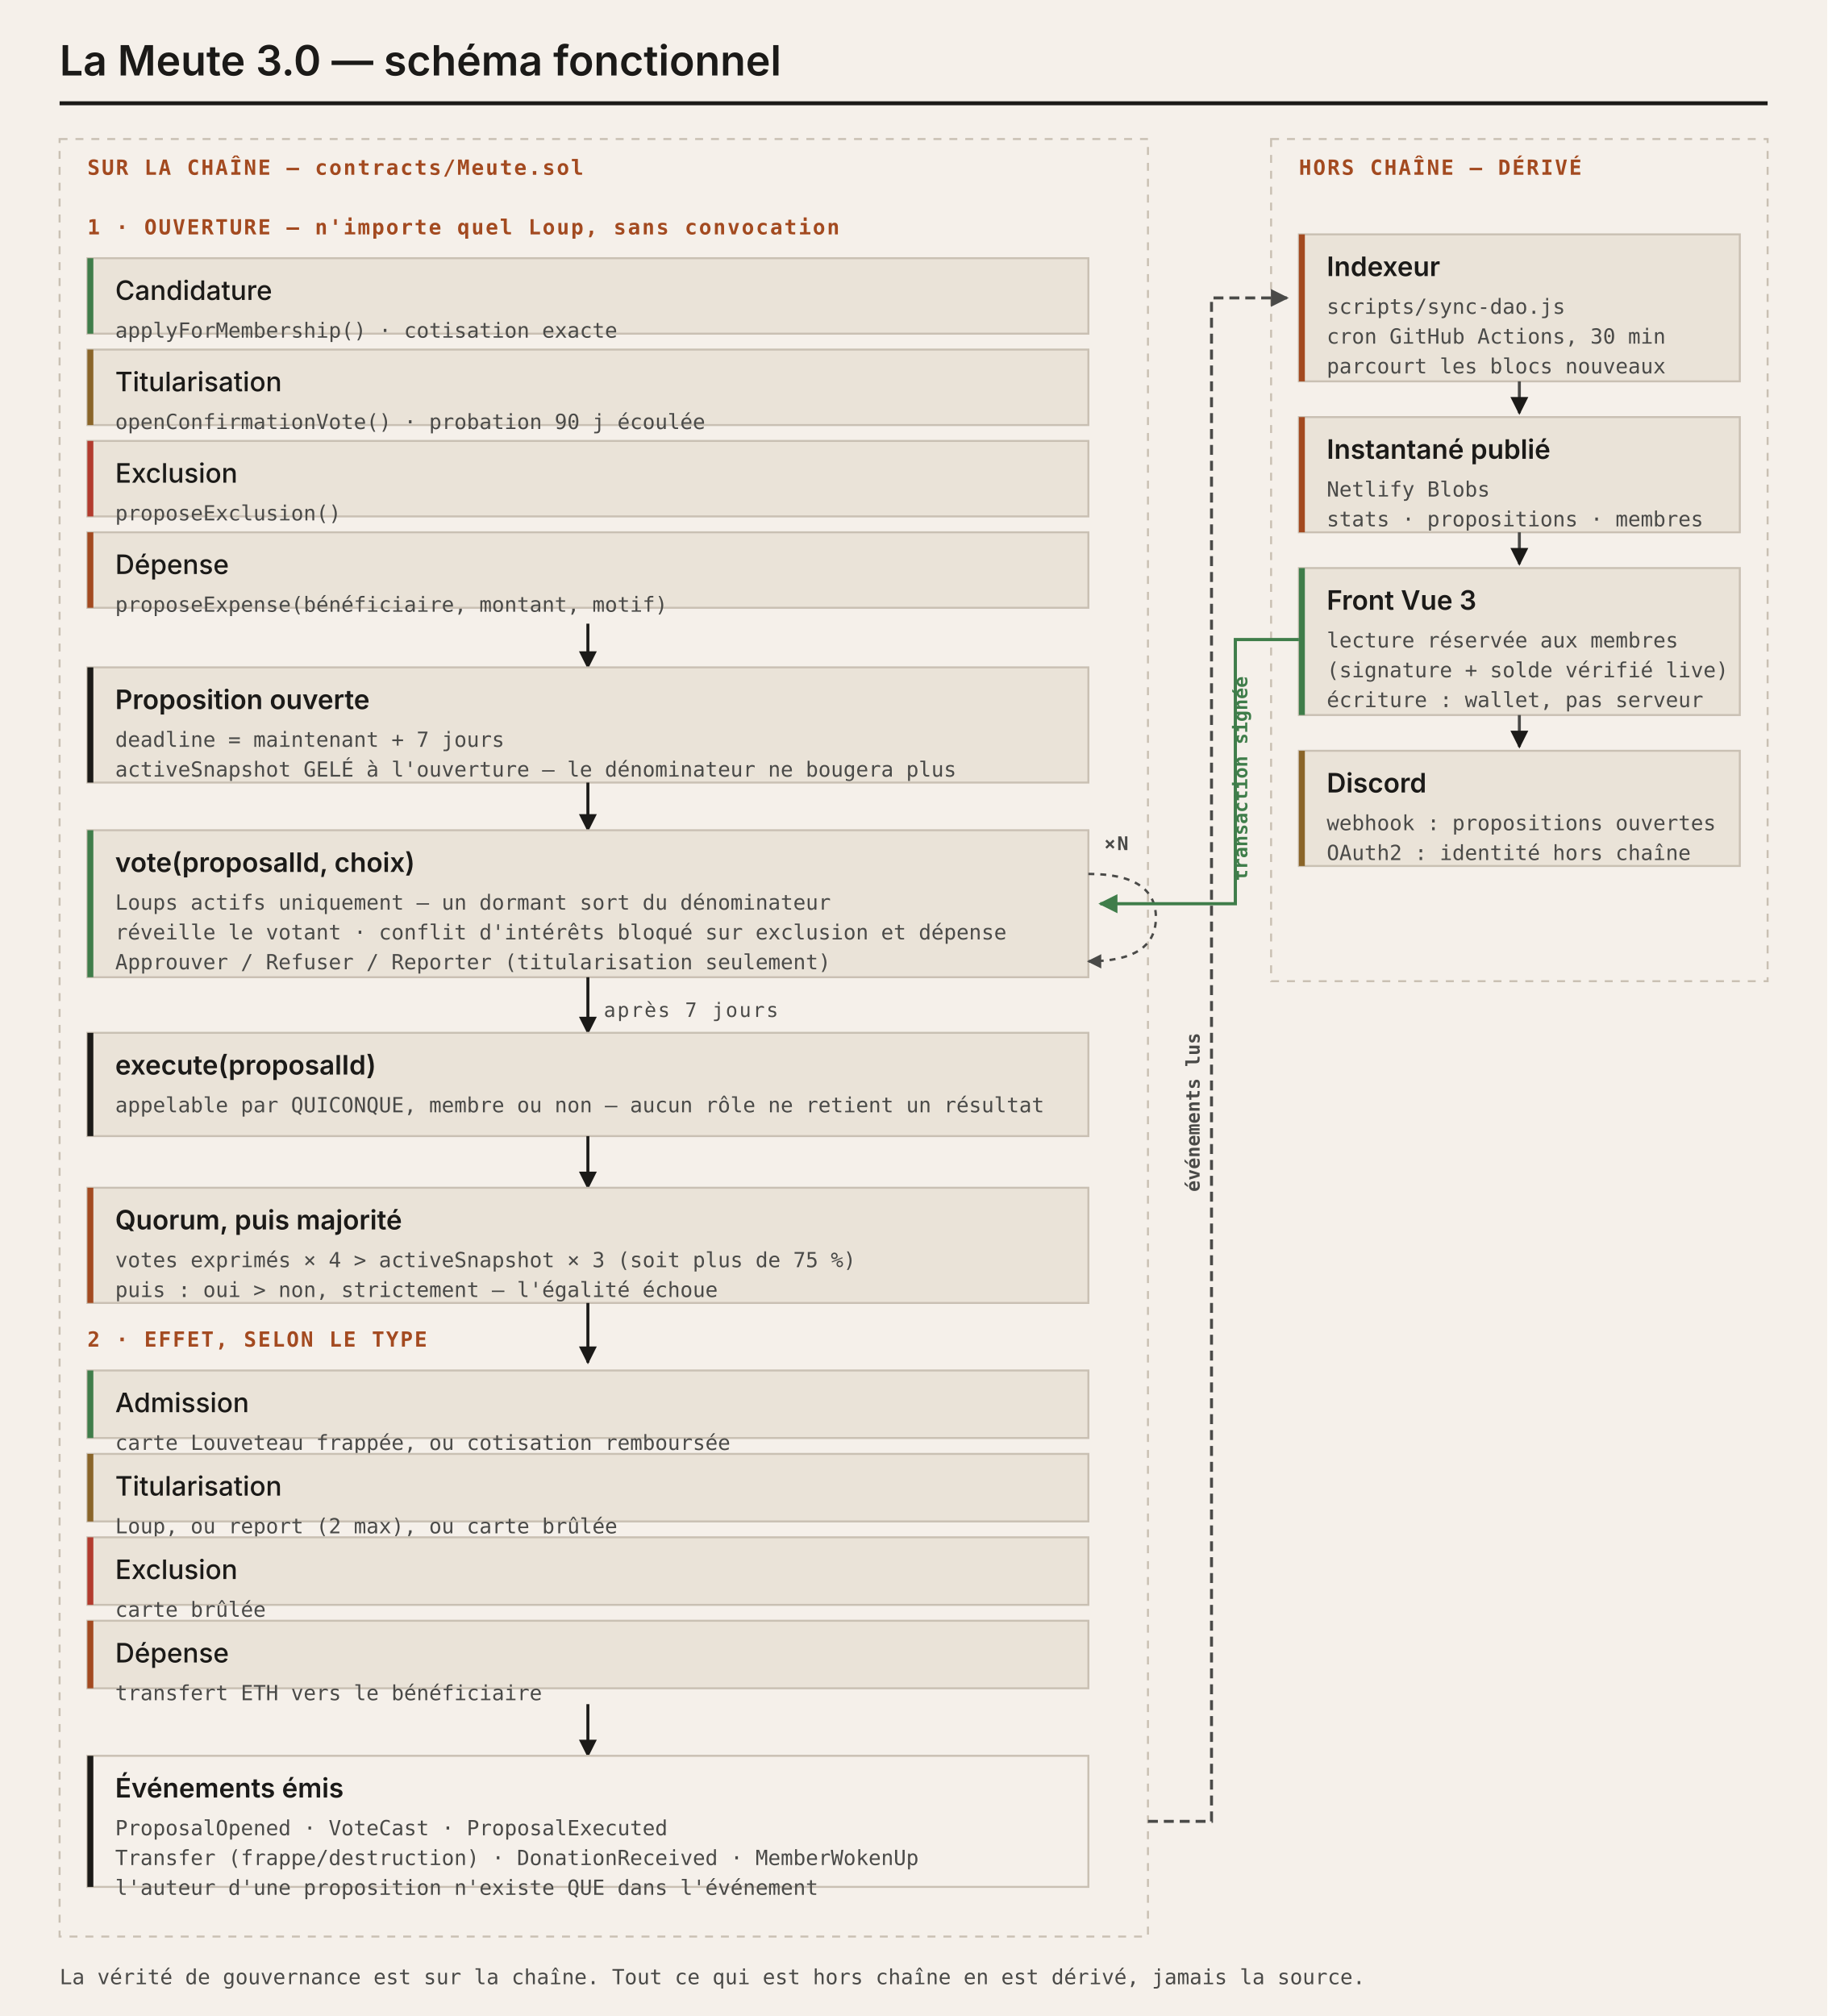
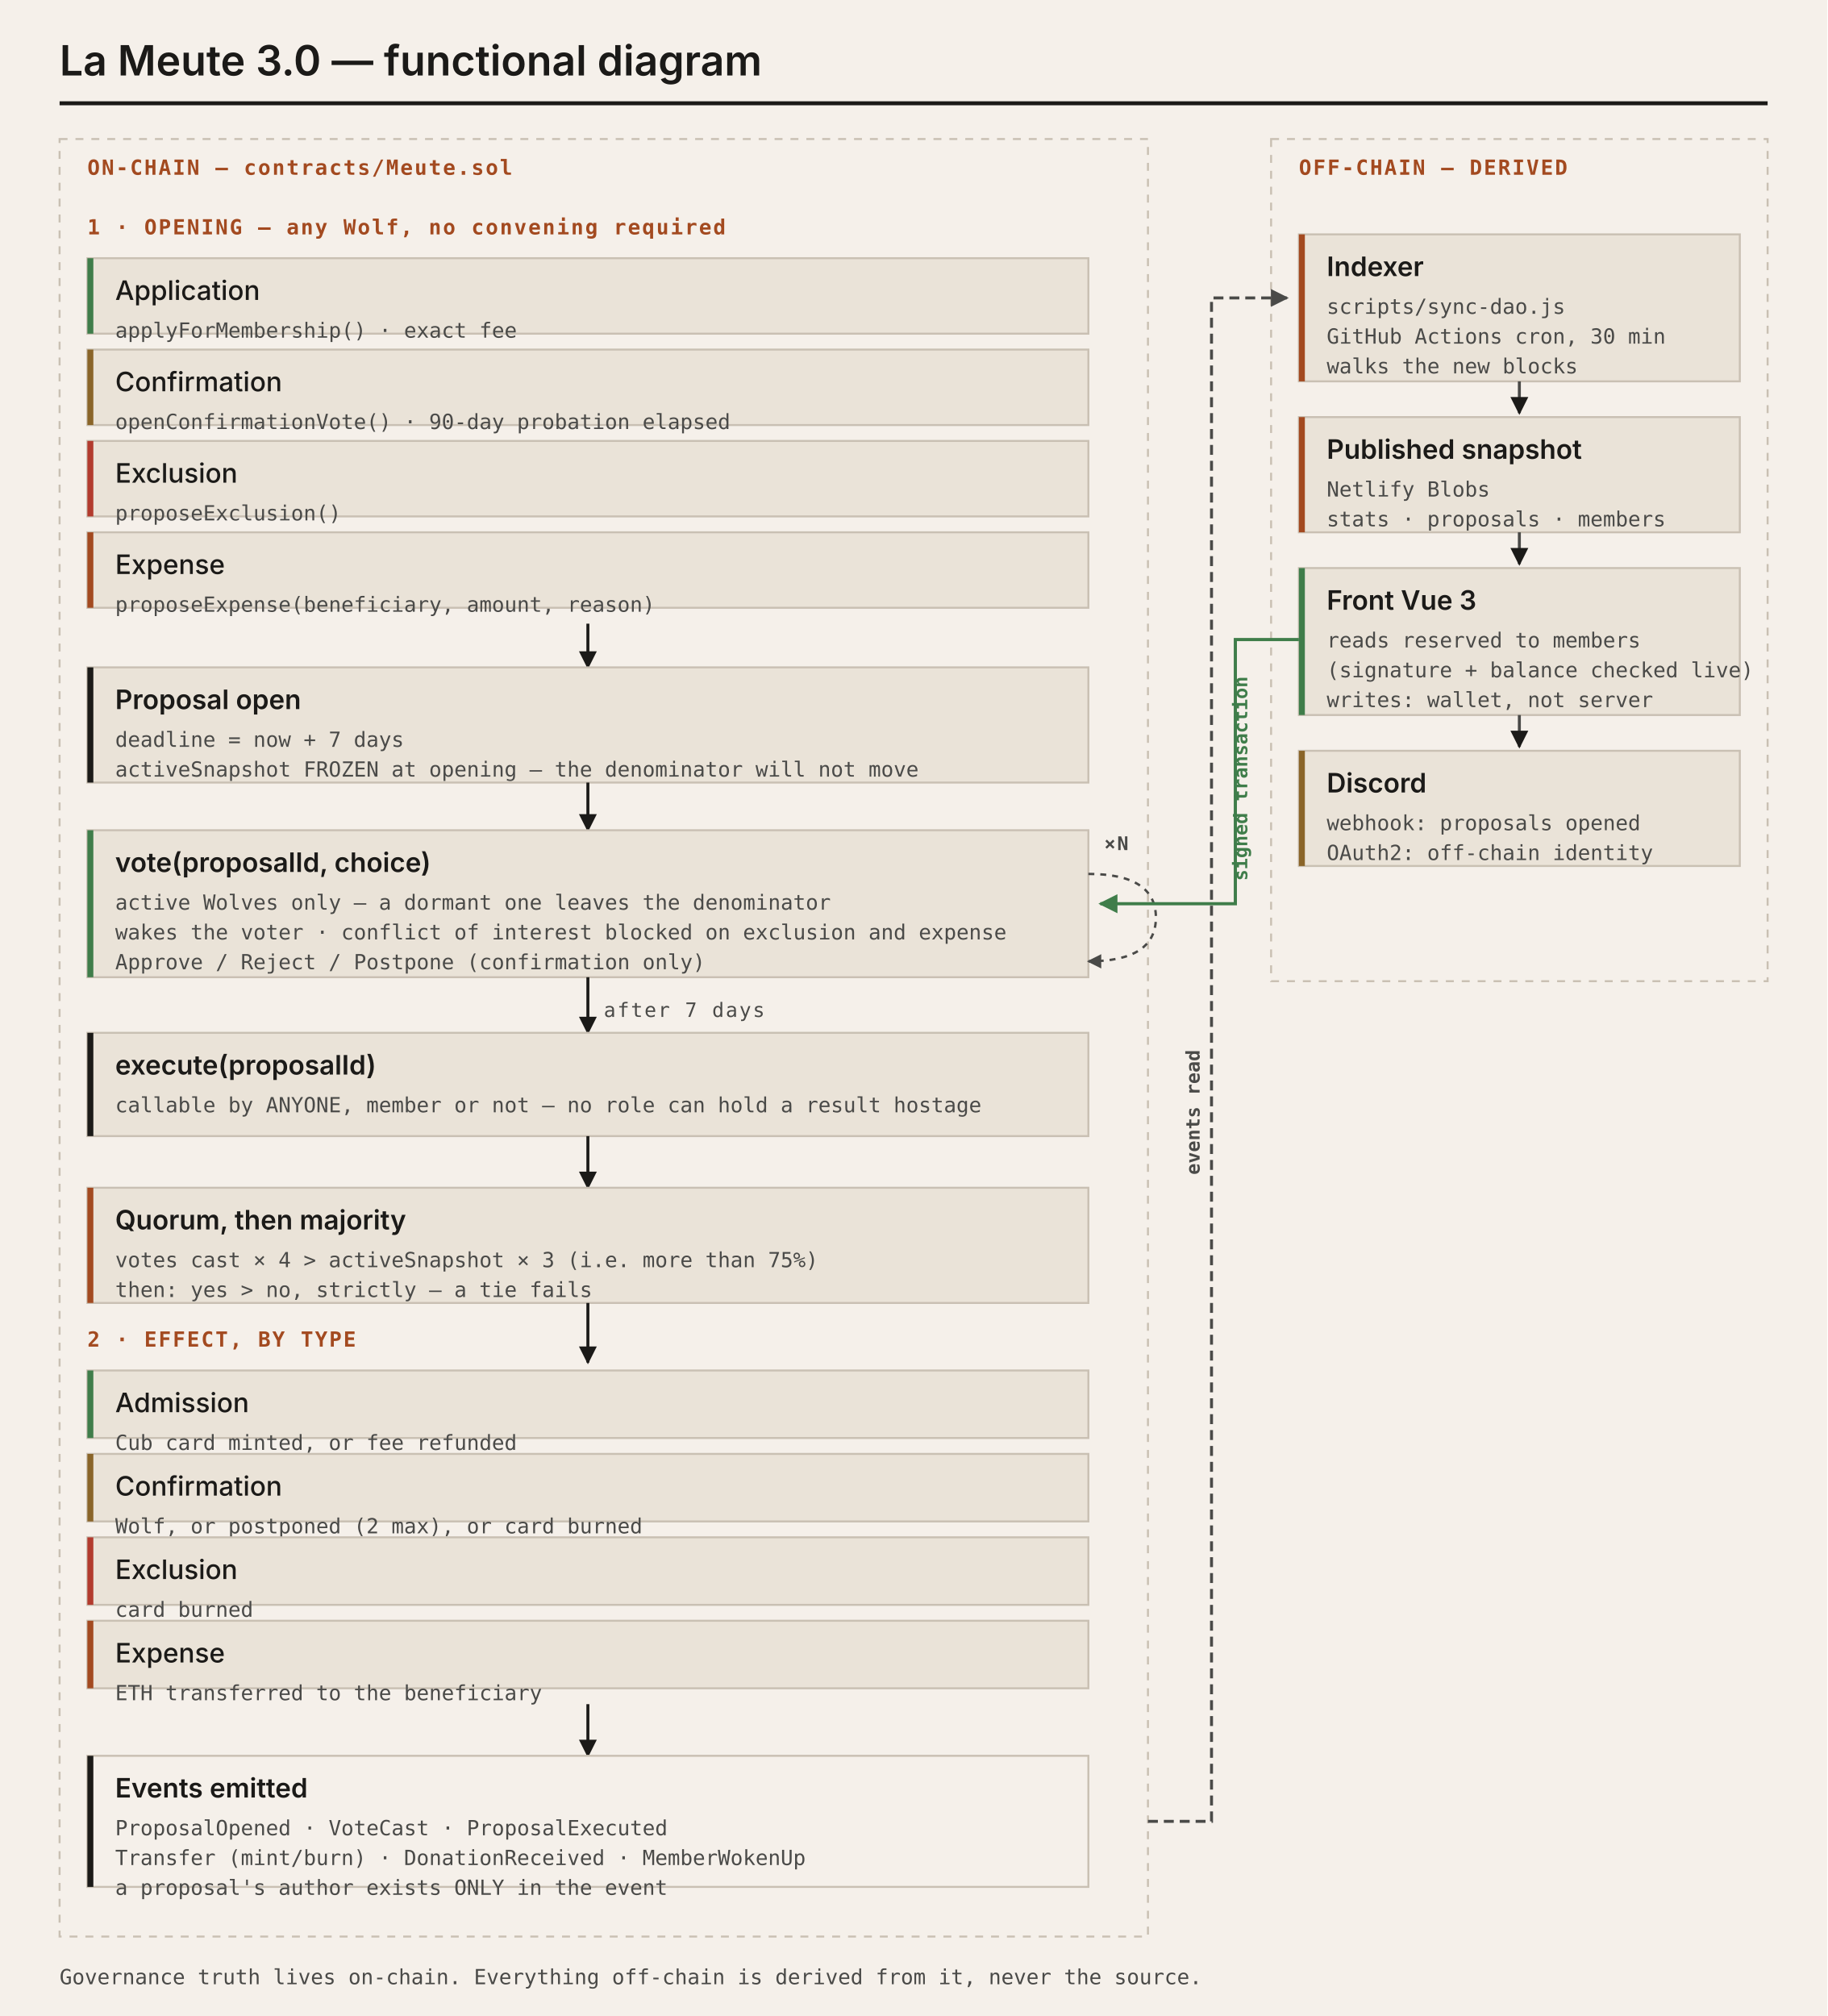
<svg xmlns="http://www.w3.org/2000/svg" viewBox="0 0 920 1015" width="920" height="1015" font-family="Inter,Helvetica,Arial,sans-serif">
  <defs>
    <marker id="a" viewBox="0 0 10 10" refX="9" refY="5" markerWidth="6" markerHeight="6" orient="auto-start-reverse">
      <path d="M0 0 L10 5 L0 10 z" fill="#1b1a18" />
    </marker>
    <marker id="ag" viewBox="0 0 10 10" refX="9" refY="5" markerWidth="6" markerHeight="6" orient="auto-start-reverse">
      <path d="M0 0 L10 5 L0 10 z" fill="#3f7d4a" />
    </marker>
    <marker id="ad" viewBox="0 0 10 10" refX="9" refY="5" markerWidth="6" markerHeight="6" orient="auto-start-reverse">
      <path d="M0 0 L10 5 L0 10 z" fill="#4a4a48" />
    </marker>
  </defs>
  <rect width="920" height="1015" fill="#f5f0ea" />
-   <text x="30" y="38" font-size="21" font-weight="600" fill="#1b1a18">La Meute 3.0 — schéma fonctionnel</text>
+   <text x="30" y="38" font-size="21" font-weight="600" fill="#1b1a18">La Meute 3.0 — functional diagram</text>
  <line x1="30" y1="52" x2="890" y2="52" stroke="#1b1a18" stroke-width="2" />
  <rect x="30" y="70" width="548" height="905" fill="none" stroke="#c9c0b3" stroke-dasharray="4 4" />
  <rect x="640" y="70" width="250" height="424" fill="none" stroke="#c9c0b3" stroke-dasharray="4 4" />
-   <text x="44" y="88" font-family="IBM Plex Mono,Menlo,monospace" font-size="10.5" font-weight="600" fill="#a34a20" text-anchor="start" letter-spacing="0.08em">SUR LA CHAÎNE — contracts/Meute.sol</text>
-   <text x="654" y="88" font-family="IBM Plex Mono,Menlo,monospace" font-size="10.5" font-weight="600" fill="#a34a20" text-anchor="start" letter-spacing="0.08em">HORS CHAÎNE — DÉRIVÉ</text>
-   <text x="44" y="118" font-family="IBM Plex Mono,Menlo,monospace" font-size="10.5" font-weight="600" fill="#a34a20" text-anchor="start" letter-spacing="0.08em">1 · OUVERTURE — n'importe quel Loup, sans convocation</text>
+   <text x="44" y="88" font-family="IBM Plex Mono,Menlo,monospace" font-size="10.5" font-weight="600" fill="#a34a20" text-anchor="start" letter-spacing="0.08em">ON-CHAIN — contracts/Meute.sol</text>
+   <text x="654" y="88" font-family="IBM Plex Mono,Menlo,monospace" font-size="10.5" font-weight="600" fill="#a34a20" text-anchor="start" letter-spacing="0.08em">OFF-CHAIN — DERIVED</text>
+   <text x="44" y="118" font-family="IBM Plex Mono,Menlo,monospace" font-size="10.5" font-weight="600" fill="#a34a20" text-anchor="start" letter-spacing="0.08em">1 · OPENING — any Wolf, no convening required</text>
  <rect x="44" y="130" width="504" height="38" fill="#eae3d8" stroke="#c9c0b3" stroke-width="1" />
  <rect x="44" y="130" width="3" height="38" fill="#3f7d4a" />
-   <text x="58" y="151" font-size="13.5" font-weight="500" fill="#1b1a18">Candidature</text>
-   <text x="58" y="170" font-family="IBM Plex Mono,Menlo,monospace" font-size="10.5" fill="#4a4a48">applyForMembership()  ·  cotisation exacte</text>
+   <text x="58" y="151" font-size="13.5" font-weight="500" fill="#1b1a18">Application</text>
+   <text x="58" y="170" font-family="IBM Plex Mono,Menlo,monospace" font-size="10.5" fill="#4a4a48">applyForMembership()  ·  exact fee</text>
  <rect x="44" y="176" width="504" height="38" fill="#eae3d8" stroke="#c9c0b3" stroke-width="1" />
  <rect x="44" y="176" width="3" height="38" fill="#8a6529" />
-   <text x="58" y="197" font-size="13.5" font-weight="500" fill="#1b1a18">Titularisation</text>
-   <text x="58" y="216" font-family="IBM Plex Mono,Menlo,monospace" font-size="10.5" fill="#4a4a48">openConfirmationVote()  ·  probation 90 j écoulée</text>
+   <text x="58" y="197" font-size="13.5" font-weight="500" fill="#1b1a18">Confirmation</text>
+   <text x="58" y="216" font-family="IBM Plex Mono,Menlo,monospace" font-size="10.5" fill="#4a4a48">openConfirmationVote()  ·  90-day probation elapsed</text>
  <rect x="44" y="222" width="504" height="38" fill="#eae3d8" stroke="#c9c0b3" stroke-width="1" />
  <rect x="44" y="222" width="3" height="38" fill="#b23b2e" />
  <text x="58" y="243" font-size="13.5" font-weight="500" fill="#1b1a18">Exclusion</text>
  <text x="58" y="262" font-family="IBM Plex Mono,Menlo,monospace" font-size="10.5" fill="#4a4a48">proposeExclusion()</text>
  <rect x="44" y="268" width="504" height="38" fill="#eae3d8" stroke="#c9c0b3" stroke-width="1" />
  <rect x="44" y="268" width="3" height="38" fill="#a34a20" />
-   <text x="58" y="289" font-size="13.5" font-weight="500" fill="#1b1a18">Dépense</text>
-   <text x="58" y="308" font-family="IBM Plex Mono,Menlo,monospace" font-size="10.5" fill="#4a4a48">proposeExpense(bénéficiaire, montant, motif)</text>
+   <text x="58" y="289" font-size="13.5" font-weight="500" fill="#1b1a18">Expense</text>
+   <text x="58" y="308" font-family="IBM Plex Mono,Menlo,monospace" font-size="10.5" fill="#4a4a48">proposeExpense(beneficiary, amount, reason)</text>
  <line x1="296" y1="314" x2="296" y2="336" stroke="#1b1a18" stroke-width="1.5" marker-end="url(#a)" />
  <rect x="44" y="336" width="504" height="58" fill="#eae3d8" stroke="#c9c0b3" stroke-width="1" />
  <rect x="44" y="336" width="3" height="58" fill="#1b1a18" />
-   <text x="58" y="357" font-size="13.5" font-weight="600" fill="#1b1a18">Proposition ouverte</text>
-   <text x="58" y="376" font-family="IBM Plex Mono,Menlo,monospace" font-size="10.5" fill="#4a4a48">deadline = maintenant + 7 jours</text>
-   <text x="58" y="391" font-family="IBM Plex Mono,Menlo,monospace" font-size="10.5" fill="#4a4a48">activeSnapshot GELÉ à l'ouverture — le dénominateur ne bougera plus</text>
+   <text x="58" y="357" font-size="13.5" font-weight="600" fill="#1b1a18">Proposal open</text>
+   <text x="58" y="376" font-family="IBM Plex Mono,Menlo,monospace" font-size="10.5" fill="#4a4a48">deadline = now + 7 days</text>
+   <text x="58" y="391" font-family="IBM Plex Mono,Menlo,monospace" font-size="10.5" fill="#4a4a48">activeSnapshot FROZEN at opening — the denominator will not move</text>
  <line x1="296" y1="394" x2="296" y2="418" stroke="#1b1a18" stroke-width="1.5" marker-end="url(#a)" />
  <rect x="44" y="418" width="504" height="74" fill="#eae3d8" stroke="#c9c0b3" stroke-width="1" />
  <rect x="44" y="418" width="3" height="74" fill="#3f7d4a" />
-   <text x="58" y="439" font-size="13.5" font-weight="600" fill="#1b1a18">vote(proposalId, choix)</text>
-   <text x="58" y="458" font-family="IBM Plex Mono,Menlo,monospace" font-size="10.5" fill="#4a4a48">Loups actifs uniquement — un dormant sort du dénominateur</text>
-   <text x="58" y="473" font-family="IBM Plex Mono,Menlo,monospace" font-size="10.5" fill="#4a4a48">réveille le votant  ·  conflit d'intérêts bloqué sur exclusion et dépense</text>
-   <text x="58" y="488" font-family="IBM Plex Mono,Menlo,monospace" font-size="10.5" fill="#4a4a48">Approuver / Refuser / Reporter (titularisation seulement)</text>
+   <text x="58" y="439" font-size="13.5" font-weight="600" fill="#1b1a18">vote(proposalId, choice)</text>
+   <text x="58" y="458" font-family="IBM Plex Mono,Menlo,monospace" font-size="10.5" fill="#4a4a48">active Wolves only — a dormant one leaves the denominator</text>
+   <text x="58" y="473" font-family="IBM Plex Mono,Menlo,monospace" font-size="10.5" fill="#4a4a48">wakes the voter  ·  conflict of interest blocked on exclusion and expense</text>
+   <text x="58" y="488" font-family="IBM Plex Mono,Menlo,monospace" font-size="10.5" fill="#4a4a48">Approve / Reject / Postpone (confirmation only)</text>
  <path d="M548 440 q34 0 34 22 q0 22 -34 22" fill="none" stroke="#4a4a48" stroke-width="1.2" stroke-dasharray="3 3" marker-end="url(#ad)" />
  <text x="556" y="428" font-family="IBM Plex Mono,Menlo,monospace" font-size="9.5" font-weight="600" fill="#4a4a48" text-anchor="start" letter-spacing="0.08em">×N</text>
  <line x1="296" y1="492" x2="296" y2="520" stroke="#1b1a18" stroke-width="1.5" marker-end="url(#a)" />
-   <text x="304" y="512" font-family="IBM Plex Mono,Menlo,monospace" font-size="10" font-weight="500" fill="#4a4a48" text-anchor="start" letter-spacing="0.08em">après 7 jours</text>
+   <text x="304" y="512" font-family="IBM Plex Mono,Menlo,monospace" font-size="10" font-weight="500" fill="#4a4a48" text-anchor="start" letter-spacing="0.08em">after 7 days</text>
  <rect x="44" y="520" width="504" height="52" fill="#eae3d8" stroke="#c9c0b3" stroke-width="1" />
  <rect x="44" y="520" width="3" height="52" fill="#1b1a18" />
  <text x="58" y="541" font-size="13.5" font-weight="600" fill="#1b1a18">execute(proposalId)</text>
-   <text x="58" y="560" font-family="IBM Plex Mono,Menlo,monospace" font-size="10.5" fill="#4a4a48">appelable par QUICONQUE, membre ou non — aucun rôle ne retient un résultat</text>
+   <text x="58" y="560" font-family="IBM Plex Mono,Menlo,monospace" font-size="10.5" fill="#4a4a48">callable by ANYONE, member or not — no role can hold a result hostage</text>
  <line x1="296" y1="572" x2="296" y2="598" stroke="#1b1a18" stroke-width="1.5" marker-end="url(#a)" />
  <rect x="44" y="598" width="504" height="58" fill="#eae3d8" stroke="#c9c0b3" stroke-width="1" />
  <rect x="44" y="598" width="3" height="58" fill="#a34a20" />
-   <text x="58" y="619" font-size="13.5" font-weight="600" fill="#1b1a18">Quorum, puis majorité</text>
-   <text x="58" y="638" font-family="IBM Plex Mono,Menlo,monospace" font-size="10.5" fill="#4a4a48">votes exprimés × 4  &gt;  activeSnapshot × 3        (soit plus de 75 %)</text>
-   <text x="58" y="653" font-family="IBM Plex Mono,Menlo,monospace" font-size="10.5" fill="#4a4a48">puis : oui &gt; non, strictement — l'égalité échoue</text>
+   <text x="58" y="619" font-size="13.5" font-weight="600" fill="#1b1a18">Quorum, then majority</text>
+   <text x="58" y="638" font-family="IBM Plex Mono,Menlo,monospace" font-size="10.5" fill="#4a4a48">votes cast × 4  &gt;  activeSnapshot × 3        (i.e. more than 75%)</text>
+   <text x="58" y="653" font-family="IBM Plex Mono,Menlo,monospace" font-size="10.5" fill="#4a4a48">then: yes &gt; no, strictly — a tie fails</text>
  <line x1="296" y1="656" x2="296" y2="686" stroke="#1b1a18" stroke-width="1.5" marker-end="url(#a)" />
-   <text x="44" y="678" font-family="IBM Plex Mono,Menlo,monospace" font-size="10.5" font-weight="600" fill="#a34a20" text-anchor="start" letter-spacing="0.08em">2 · EFFET, SELON LE TYPE</text>
+   <text x="44" y="678" font-family="IBM Plex Mono,Menlo,monospace" font-size="10.5" font-weight="600" fill="#a34a20" text-anchor="start" letter-spacing="0.08em">2 · EFFECT, BY TYPE</text>
  <rect x="44" y="690" width="504" height="34" fill="#eae3d8" stroke="#c9c0b3" stroke-width="1" />
  <rect x="44" y="690" width="3" height="34" fill="#3f7d4a" />
  <text x="58" y="711" font-size="13.5" font-weight="500" fill="#1b1a18">Admission</text>
-   <text x="58" y="730" font-family="IBM Plex Mono,Menlo,monospace" font-size="10.5" fill="#4a4a48">carte Louveteau frappée, ou cotisation remboursée</text>
+   <text x="58" y="730" font-family="IBM Plex Mono,Menlo,monospace" font-size="10.5" fill="#4a4a48">Cub card minted, or fee refunded</text>
  <rect x="44" y="732" width="504" height="34" fill="#eae3d8" stroke="#c9c0b3" stroke-width="1" />
  <rect x="44" y="732" width="3" height="34" fill="#8a6529" />
-   <text x="58" y="753" font-size="13.5" font-weight="500" fill="#1b1a18">Titularisation</text>
-   <text x="58" y="772" font-family="IBM Plex Mono,Menlo,monospace" font-size="10.5" fill="#4a4a48">Loup, ou report (2 max), ou carte brûlée</text>
+   <text x="58" y="753" font-size="13.5" font-weight="500" fill="#1b1a18">Confirmation</text>
+   <text x="58" y="772" font-family="IBM Plex Mono,Menlo,monospace" font-size="10.5" fill="#4a4a48">Wolf, or postponed (2 max), or card burned</text>
  <rect x="44" y="774" width="504" height="34" fill="#eae3d8" stroke="#c9c0b3" stroke-width="1" />
  <rect x="44" y="774" width="3" height="34" fill="#b23b2e" />
  <text x="58" y="795" font-size="13.5" font-weight="500" fill="#1b1a18">Exclusion</text>
-   <text x="58" y="814" font-family="IBM Plex Mono,Menlo,monospace" font-size="10.5" fill="#4a4a48">carte brûlée</text>
+   <text x="58" y="814" font-family="IBM Plex Mono,Menlo,monospace" font-size="10.5" fill="#4a4a48">card burned</text>
  <rect x="44" y="816" width="504" height="34" fill="#eae3d8" stroke="#c9c0b3" stroke-width="1" />
  <rect x="44" y="816" width="3" height="34" fill="#a34a20" />
-   <text x="58" y="837" font-size="13.5" font-weight="500" fill="#1b1a18">Dépense</text>
-   <text x="58" y="856" font-family="IBM Plex Mono,Menlo,monospace" font-size="10.5" fill="#4a4a48">transfert ETH vers le bénéficiaire</text>
+   <text x="58" y="837" font-size="13.5" font-weight="500" fill="#1b1a18">Expense</text>
+   <text x="58" y="856" font-family="IBM Plex Mono,Menlo,monospace" font-size="10.5" fill="#4a4a48">ETH transferred to the beneficiary</text>
  <line x1="296" y1="858" x2="296" y2="884" stroke="#1b1a18" stroke-width="1.5" marker-end="url(#a)" />
  <rect x="44" y="884" width="504" height="66" fill="#f5f0ea" stroke="#c9c0b3" stroke-width="1" />
  <rect x="44" y="884" width="3" height="66" fill="#1b1a18" />
-   <text x="58" y="905" font-size="13.5" font-weight="600" fill="#1b1a18">Événements émis</text>
+   <text x="58" y="905" font-size="13.5" font-weight="600" fill="#1b1a18">Events emitted</text>
  <text x="58" y="924" font-family="IBM Plex Mono,Menlo,monospace" font-size="10.5" fill="#4a4a48">ProposalOpened · VoteCast · ProposalExecuted</text>
-   <text x="58" y="939" font-family="IBM Plex Mono,Menlo,monospace" font-size="10.5" fill="#4a4a48">Transfer (frappe/destruction) · DonationReceived · MemberWokenUp</text>
-   <text x="58" y="954" font-family="IBM Plex Mono,Menlo,monospace" font-size="10.5" fill="#4a4a48">l'auteur d'une proposition n'existe QUE dans l'événement</text>
+   <text x="58" y="939" font-family="IBM Plex Mono,Menlo,monospace" font-size="10.5" fill="#4a4a48">Transfer (mint/burn) · DonationReceived · MemberWokenUp</text>
+   <text x="58" y="954" font-family="IBM Plex Mono,Menlo,monospace" font-size="10.5" fill="#4a4a48">a proposal's author exists ONLY in the event</text>
  <rect x="654" y="118" width="222" height="74" fill="#eae3d8" stroke="#c9c0b3" stroke-width="1" />
  <rect x="654" y="118" width="3" height="74" fill="#a34a20" />
-   <text x="668" y="139" font-size="13.5" font-weight="600" fill="#1b1a18">Indexeur</text>
+   <text x="668" y="139" font-size="13.5" font-weight="600" fill="#1b1a18">Indexer</text>
  <text x="668" y="158" font-family="IBM Plex Mono,Menlo,monospace" font-size="10.5" fill="#4a4a48">scripts/sync-dao.js</text>
-   <text x="668" y="173" font-family="IBM Plex Mono,Menlo,monospace" font-size="10.5" fill="#4a4a48">cron GitHub Actions, 30 min</text>
-   <text x="668" y="188" font-family="IBM Plex Mono,Menlo,monospace" font-size="10.5" fill="#4a4a48">parcourt les blocs nouveaux</text>
+   <text x="668" y="173" font-family="IBM Plex Mono,Menlo,monospace" font-size="10.5" fill="#4a4a48">GitHub Actions cron, 30 min</text>
+   <text x="668" y="188" font-family="IBM Plex Mono,Menlo,monospace" font-size="10.5" fill="#4a4a48">walks the new blocks</text>
  <rect x="654" y="210" width="222" height="58" fill="#eae3d8" stroke="#c9c0b3" stroke-width="1" />
  <rect x="654" y="210" width="3" height="58" fill="#a34a20" />
-   <text x="668" y="231" font-size="13.5" font-weight="600" fill="#1b1a18">Instantané publié</text>
+   <text x="668" y="231" font-size="13.5" font-weight="600" fill="#1b1a18">Published snapshot</text>
  <text x="668" y="250" font-family="IBM Plex Mono,Menlo,monospace" font-size="10.5" fill="#4a4a48">Netlify Blobs</text>
-   <text x="668" y="265" font-family="IBM Plex Mono,Menlo,monospace" font-size="10.5" fill="#4a4a48">stats · propositions · membres</text>
+   <text x="668" y="265" font-family="IBM Plex Mono,Menlo,monospace" font-size="10.5" fill="#4a4a48">stats · proposals · members</text>
  <rect x="654" y="286" width="222" height="74" fill="#eae3d8" stroke="#c9c0b3" stroke-width="1" />
  <rect x="654" y="286" width="3" height="74" fill="#3f7d4a" />
  <text x="668" y="307" font-size="13.5" font-weight="600" fill="#1b1a18">Front Vue 3</text>
-   <text x="668" y="326" font-family="IBM Plex Mono,Menlo,monospace" font-size="10.5" fill="#4a4a48">lecture réservée aux membres</text>
-   <text x="668" y="341" font-family="IBM Plex Mono,Menlo,monospace" font-size="10.5" fill="#4a4a48">(signature + solde vérifié live)</text>
-   <text x="668" y="356" font-family="IBM Plex Mono,Menlo,monospace" font-size="10.5" fill="#4a4a48">écriture : wallet, pas serveur</text>
+   <text x="668" y="326" font-family="IBM Plex Mono,Menlo,monospace" font-size="10.5" fill="#4a4a48">reads reserved to members</text>
+   <text x="668" y="341" font-family="IBM Plex Mono,Menlo,monospace" font-size="10.5" fill="#4a4a48">(signature + balance checked live)</text>
+   <text x="668" y="356" font-family="IBM Plex Mono,Menlo,monospace" font-size="10.5" fill="#4a4a48">writes: wallet, not server</text>
  <rect x="654" y="378" width="222" height="58" fill="#eae3d8" stroke="#c9c0b3" stroke-width="1" />
  <rect x="654" y="378" width="3" height="58" fill="#8a6529" />
  <text x="668" y="399" font-size="13.5" font-weight="600" fill="#1b1a18">Discord</text>
-   <text x="668" y="418" font-family="IBM Plex Mono,Menlo,monospace" font-size="10.5" fill="#4a4a48">webhook : propositions ouvertes</text>
-   <text x="668" y="433" font-family="IBM Plex Mono,Menlo,monospace" font-size="10.5" fill="#4a4a48">OAuth2 : identité hors chaîne</text>
+   <text x="668" y="418" font-family="IBM Plex Mono,Menlo,monospace" font-size="10.5" fill="#4a4a48">webhook: proposals opened</text>
+   <text x="668" y="433" font-family="IBM Plex Mono,Menlo,monospace" font-size="10.5" fill="#4a4a48">OAuth2: off-chain identity</text>
  <line x1="765" y1="192" x2="765" y2="208" stroke="#4a4a48" stroke-width="1.5" marker-end="url(#a)" />
  <line x1="765" y1="268" x2="765" y2="284" stroke="#4a4a48" stroke-width="1.5" marker-end="url(#a)" />
  <line x1="765" y1="360" x2="765" y2="376" stroke="#4a4a48" stroke-width="1.5" marker-end="url(#a)" />
  <path d="M578 917 L610 917 L610 150 L648 150" fill="none" stroke="#4a4a48" stroke-width="1.5" stroke-dasharray="5 3" marker-end="url(#ad)" />
-   <text x="604" y="560" font-family="IBM Plex Mono,Menlo,monospace" font-size="9.5" font-weight="600" fill="#4a4a48" transform="rotate(-90 604 560)" text-anchor="middle">événements lus</text>
+   <text x="604" y="560" font-family="IBM Plex Mono,Menlo,monospace" font-size="9.5" font-weight="600" fill="#4a4a48" transform="rotate(-90 604 560)" text-anchor="middle">events read</text>
  <path d="M654 322 L622 322 L622 455 L554 455" fill="none" stroke="#3f7d4a" stroke-width="1.6" marker-end="url(#ag)" />
-   <text x="628" y="392" font-family="IBM Plex Mono,Menlo,monospace" font-size="9.5" font-weight="600" fill="#3f7d4a" transform="rotate(-90 628 392)" text-anchor="middle">transaction signée</text>
-   <text x="30" y="999" font-size="10.5" fill="#4a4a48" font-family="IBM Plex Mono,Menlo,monospace">La vérité de gouvernance est sur la chaîne. Tout ce qui est hors chaîne en est dérivé, jamais la source.</text>
+   <text x="628" y="392" font-family="IBM Plex Mono,Menlo,monospace" font-size="9.5" font-weight="600" fill="#3f7d4a" transform="rotate(-90 628 392)" text-anchor="middle">signed transaction</text>
+   <text x="30" y="999" font-size="10.5" fill="#4a4a48" font-family="IBM Plex Mono,Menlo,monospace">Governance truth lives on-chain. Everything off-chain is derived from it, never the source.</text>
</svg>
